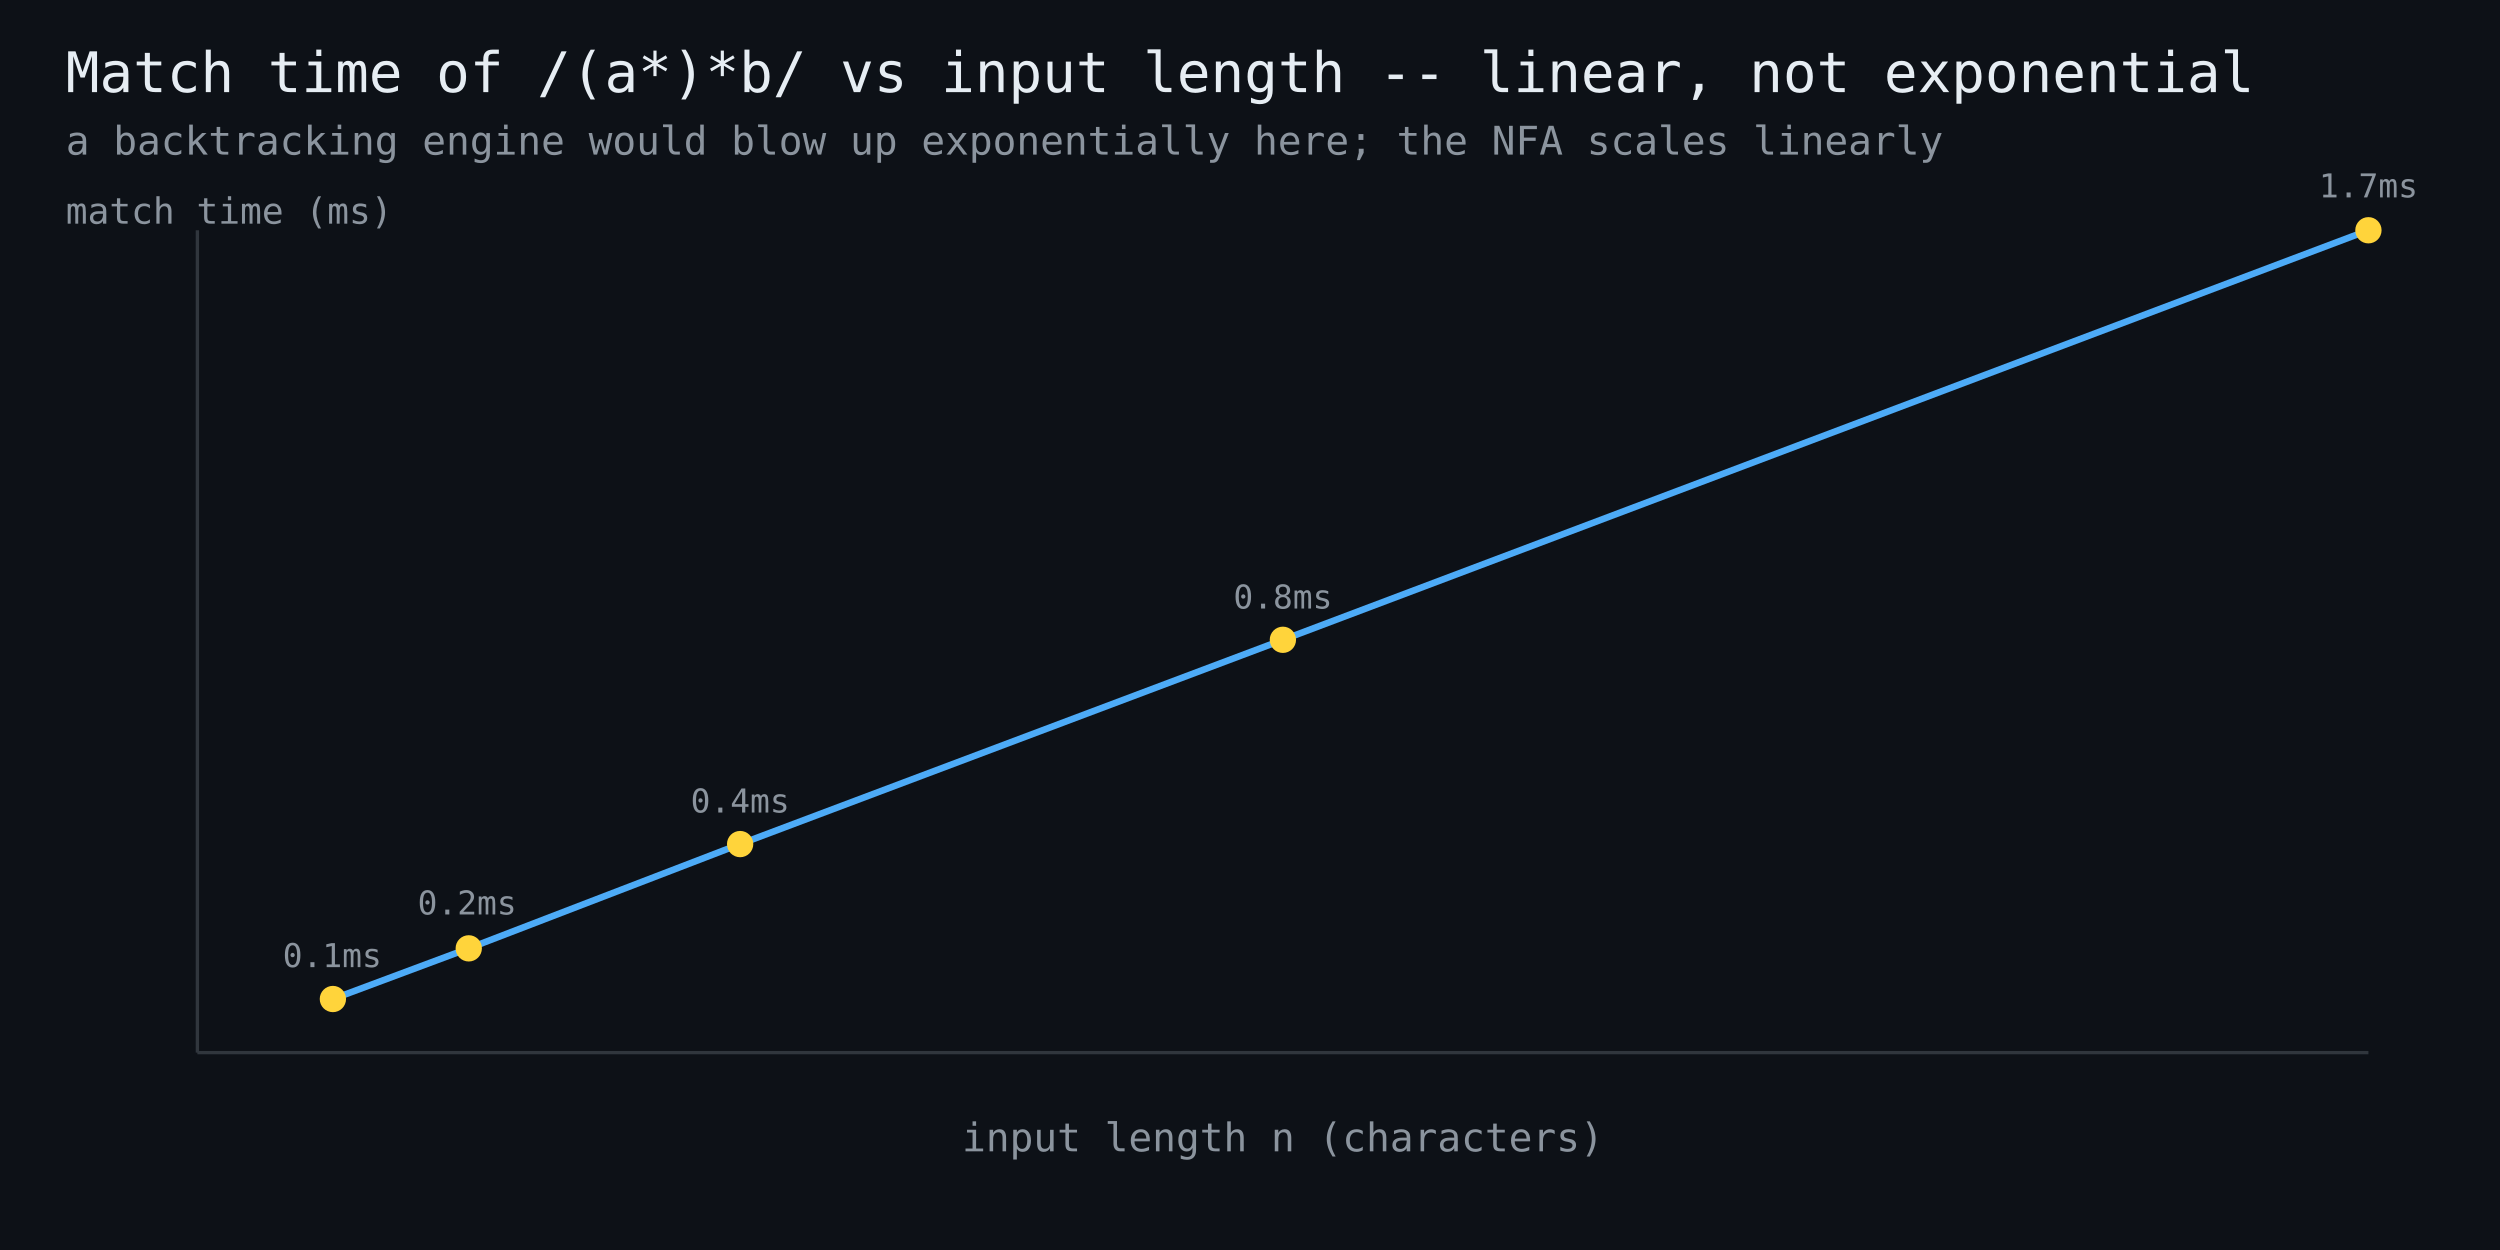
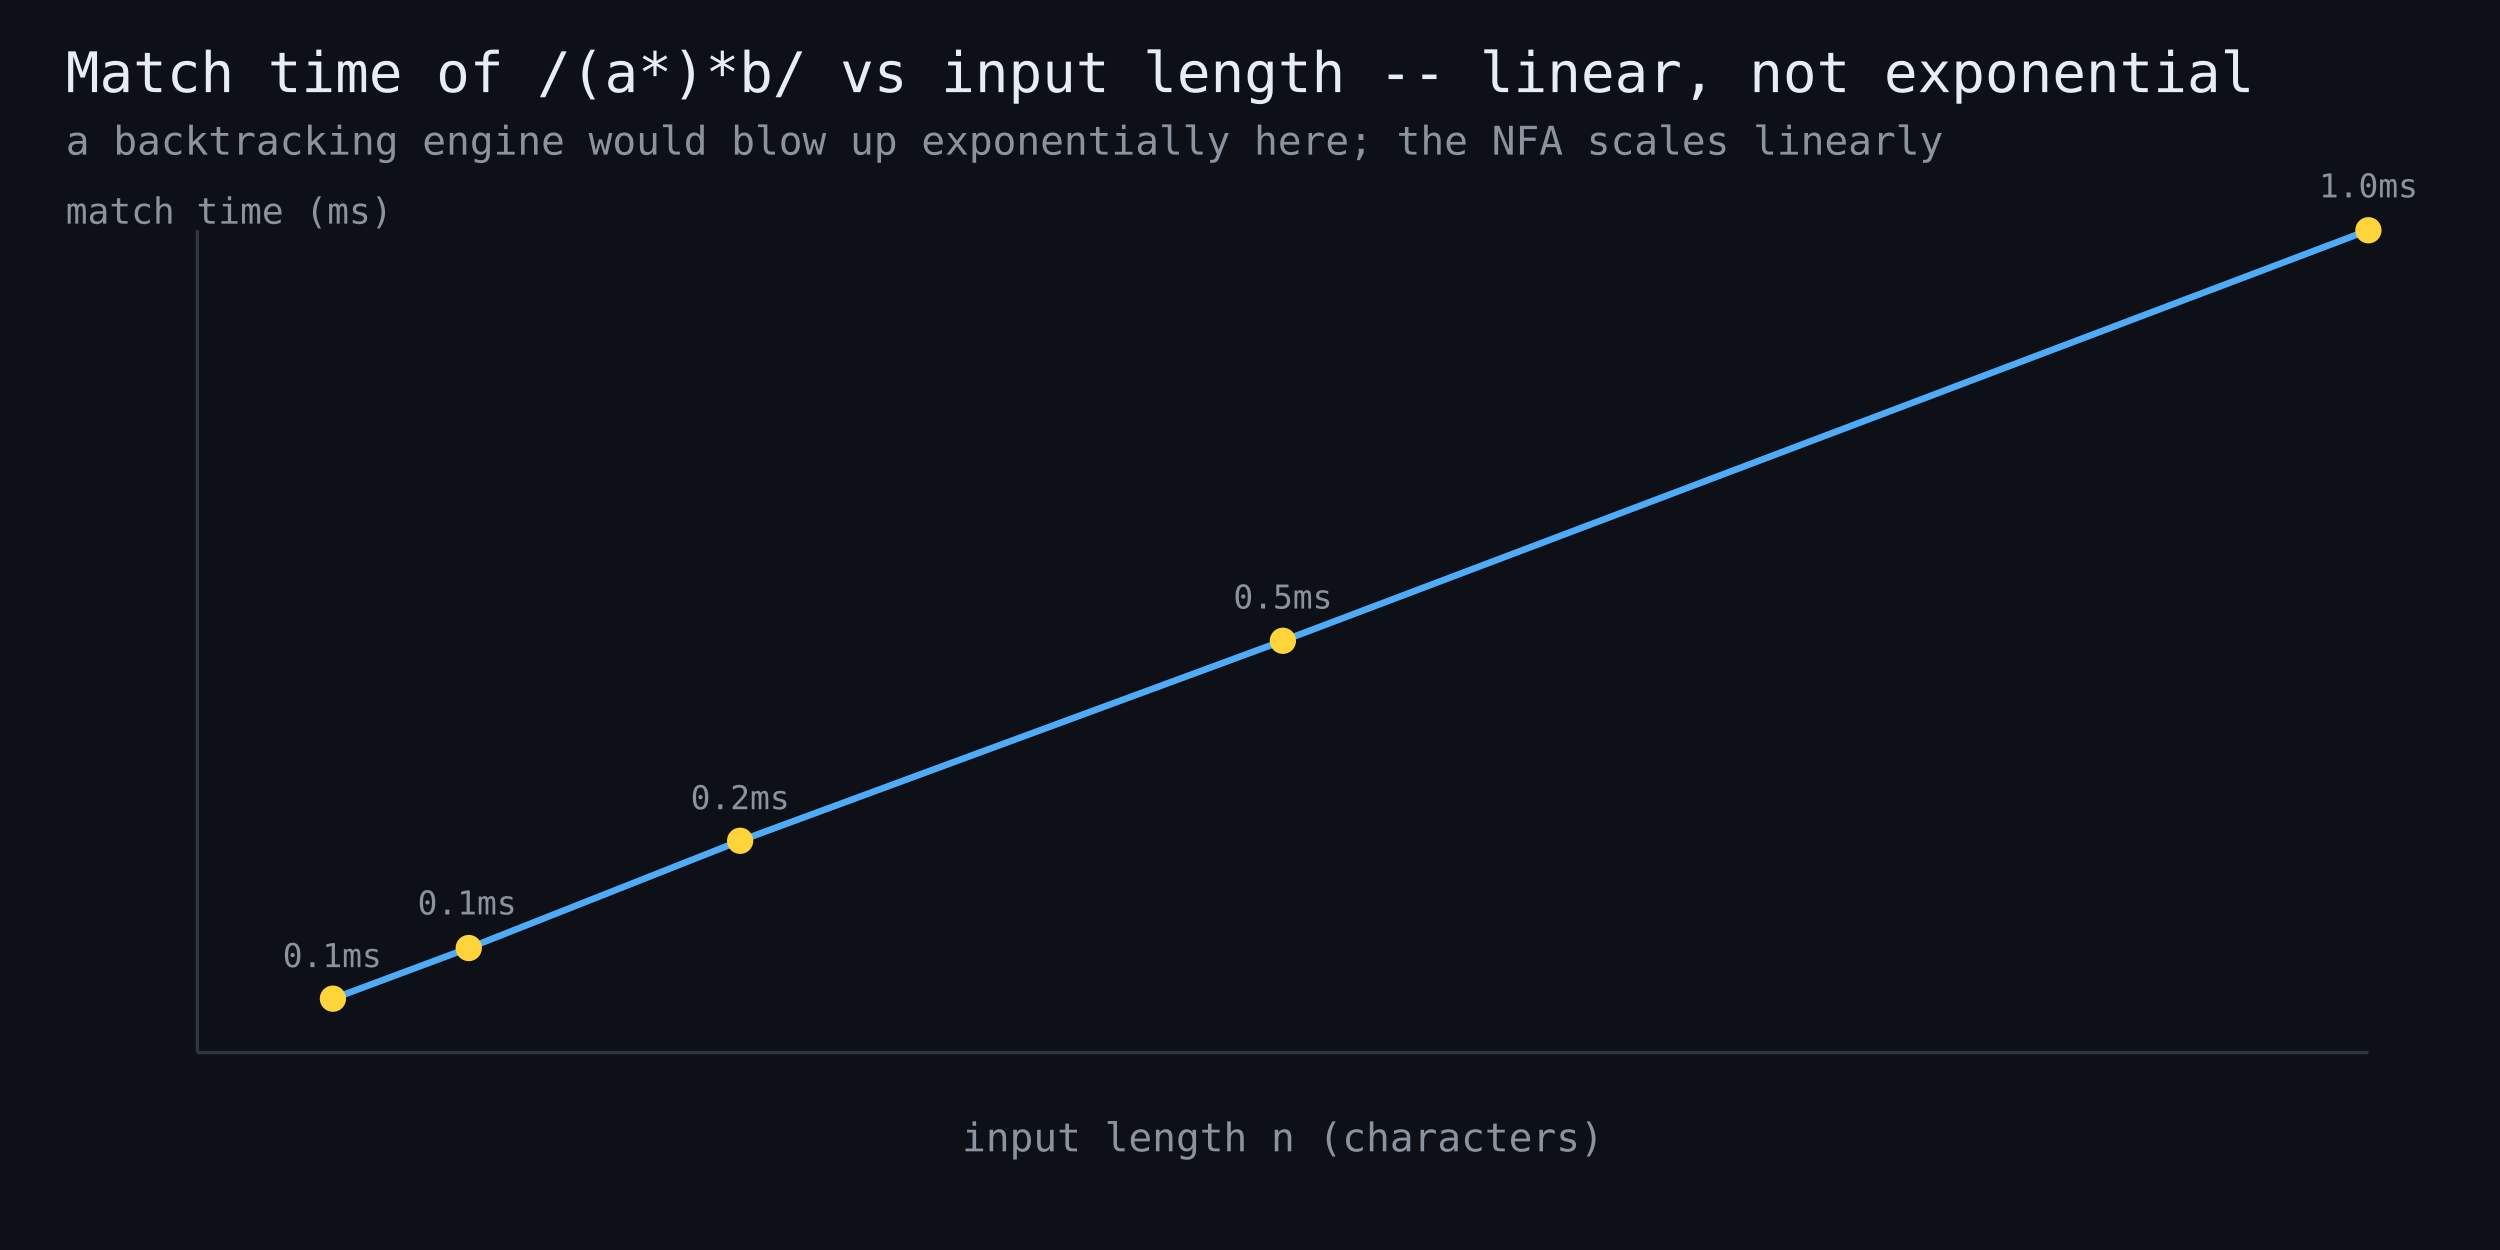
<svg xmlns="http://www.w3.org/2000/svg" width="760" height="380" viewBox="0 0 760 380" font-family="monospace">
  <rect width="760" height="380" fill="#0d1117" />
  <text x="20" y="28" fill="#e6edf3" font-size="17">Match time of /(a*)*b/ vs input length -- linear, not exponential</text>
  <text x="20" y="47" fill="#8b949e" font-size="12">a backtracking engine would blow up exponentially here; the NFA scales linearly</text>
  <line x1="60" y1="320" x2="720" y2="320" stroke="#30363d" stroke-width="1" />
  <line x1="60" y1="320" x2="60" y2="70" stroke="#30363d" stroke-width="1" />
-   <polyline points="101.2,303.7 142.5,288.3 225.0,256.6 390.0,194.5 720.0,70.0" fill="none" stroke="#4dabf7" stroke-width="2" />
-   <circle cx="101.2" cy="303.7" r="4" fill="#ffd43b" />
+   <polyline points="101.2,303.6 142.5,288.2 225.0,255.6 390.0,194.8 720.0,70.0" fill="none" stroke="#4dabf7" stroke-width="2" />
+   <circle cx="101.2" cy="303.6" r="4" fill="#ffd43b" />
  <text x="101" y="294" fill="#8b949e" font-size="10" text-anchor="middle">0.1ms</text>
-   <circle cx="142.5" cy="288.3" r="4" fill="#ffd43b" />
-   <text x="142" y="278" fill="#8b949e" font-size="10" text-anchor="middle">0.2ms</text>
-   <circle cx="225.0" cy="256.6" r="4" fill="#ffd43b" />
-   <text x="225" y="247" fill="#8b949e" font-size="10" text-anchor="middle">0.4ms</text>
-   <circle cx="390.0" cy="194.5" r="4" fill="#ffd43b" />
-   <text x="390" y="185" fill="#8b949e" font-size="10" text-anchor="middle">0.8ms</text>
+   <circle cx="142.5" cy="288.2" r="4" fill="#ffd43b" />
+   <text x="142" y="278" fill="#8b949e" font-size="10" text-anchor="middle">0.1ms</text>
+   <circle cx="225.0" cy="255.6" r="4" fill="#ffd43b" />
+   <text x="225" y="246" fill="#8b949e" font-size="10" text-anchor="middle">0.2ms</text>
+   <circle cx="390.0" cy="194.8" r="4" fill="#ffd43b" />
+   <text x="390" y="185" fill="#8b949e" font-size="10" text-anchor="middle">0.5ms</text>
  <circle cx="720.0" cy="70.0" r="4" fill="#ffd43b" />
-   <text x="720" y="60" fill="#8b949e" font-size="10" text-anchor="middle">1.7ms</text>
+   <text x="720" y="60" fill="#8b949e" font-size="10" text-anchor="middle">1.0ms</text>
  <text x="390" y="350" fill="#8b949e" font-size="12" text-anchor="middle">input length n (characters)</text>
  <text x="20" y="68" fill="#8b949e" font-size="11">match time (ms)</text>
</svg>
